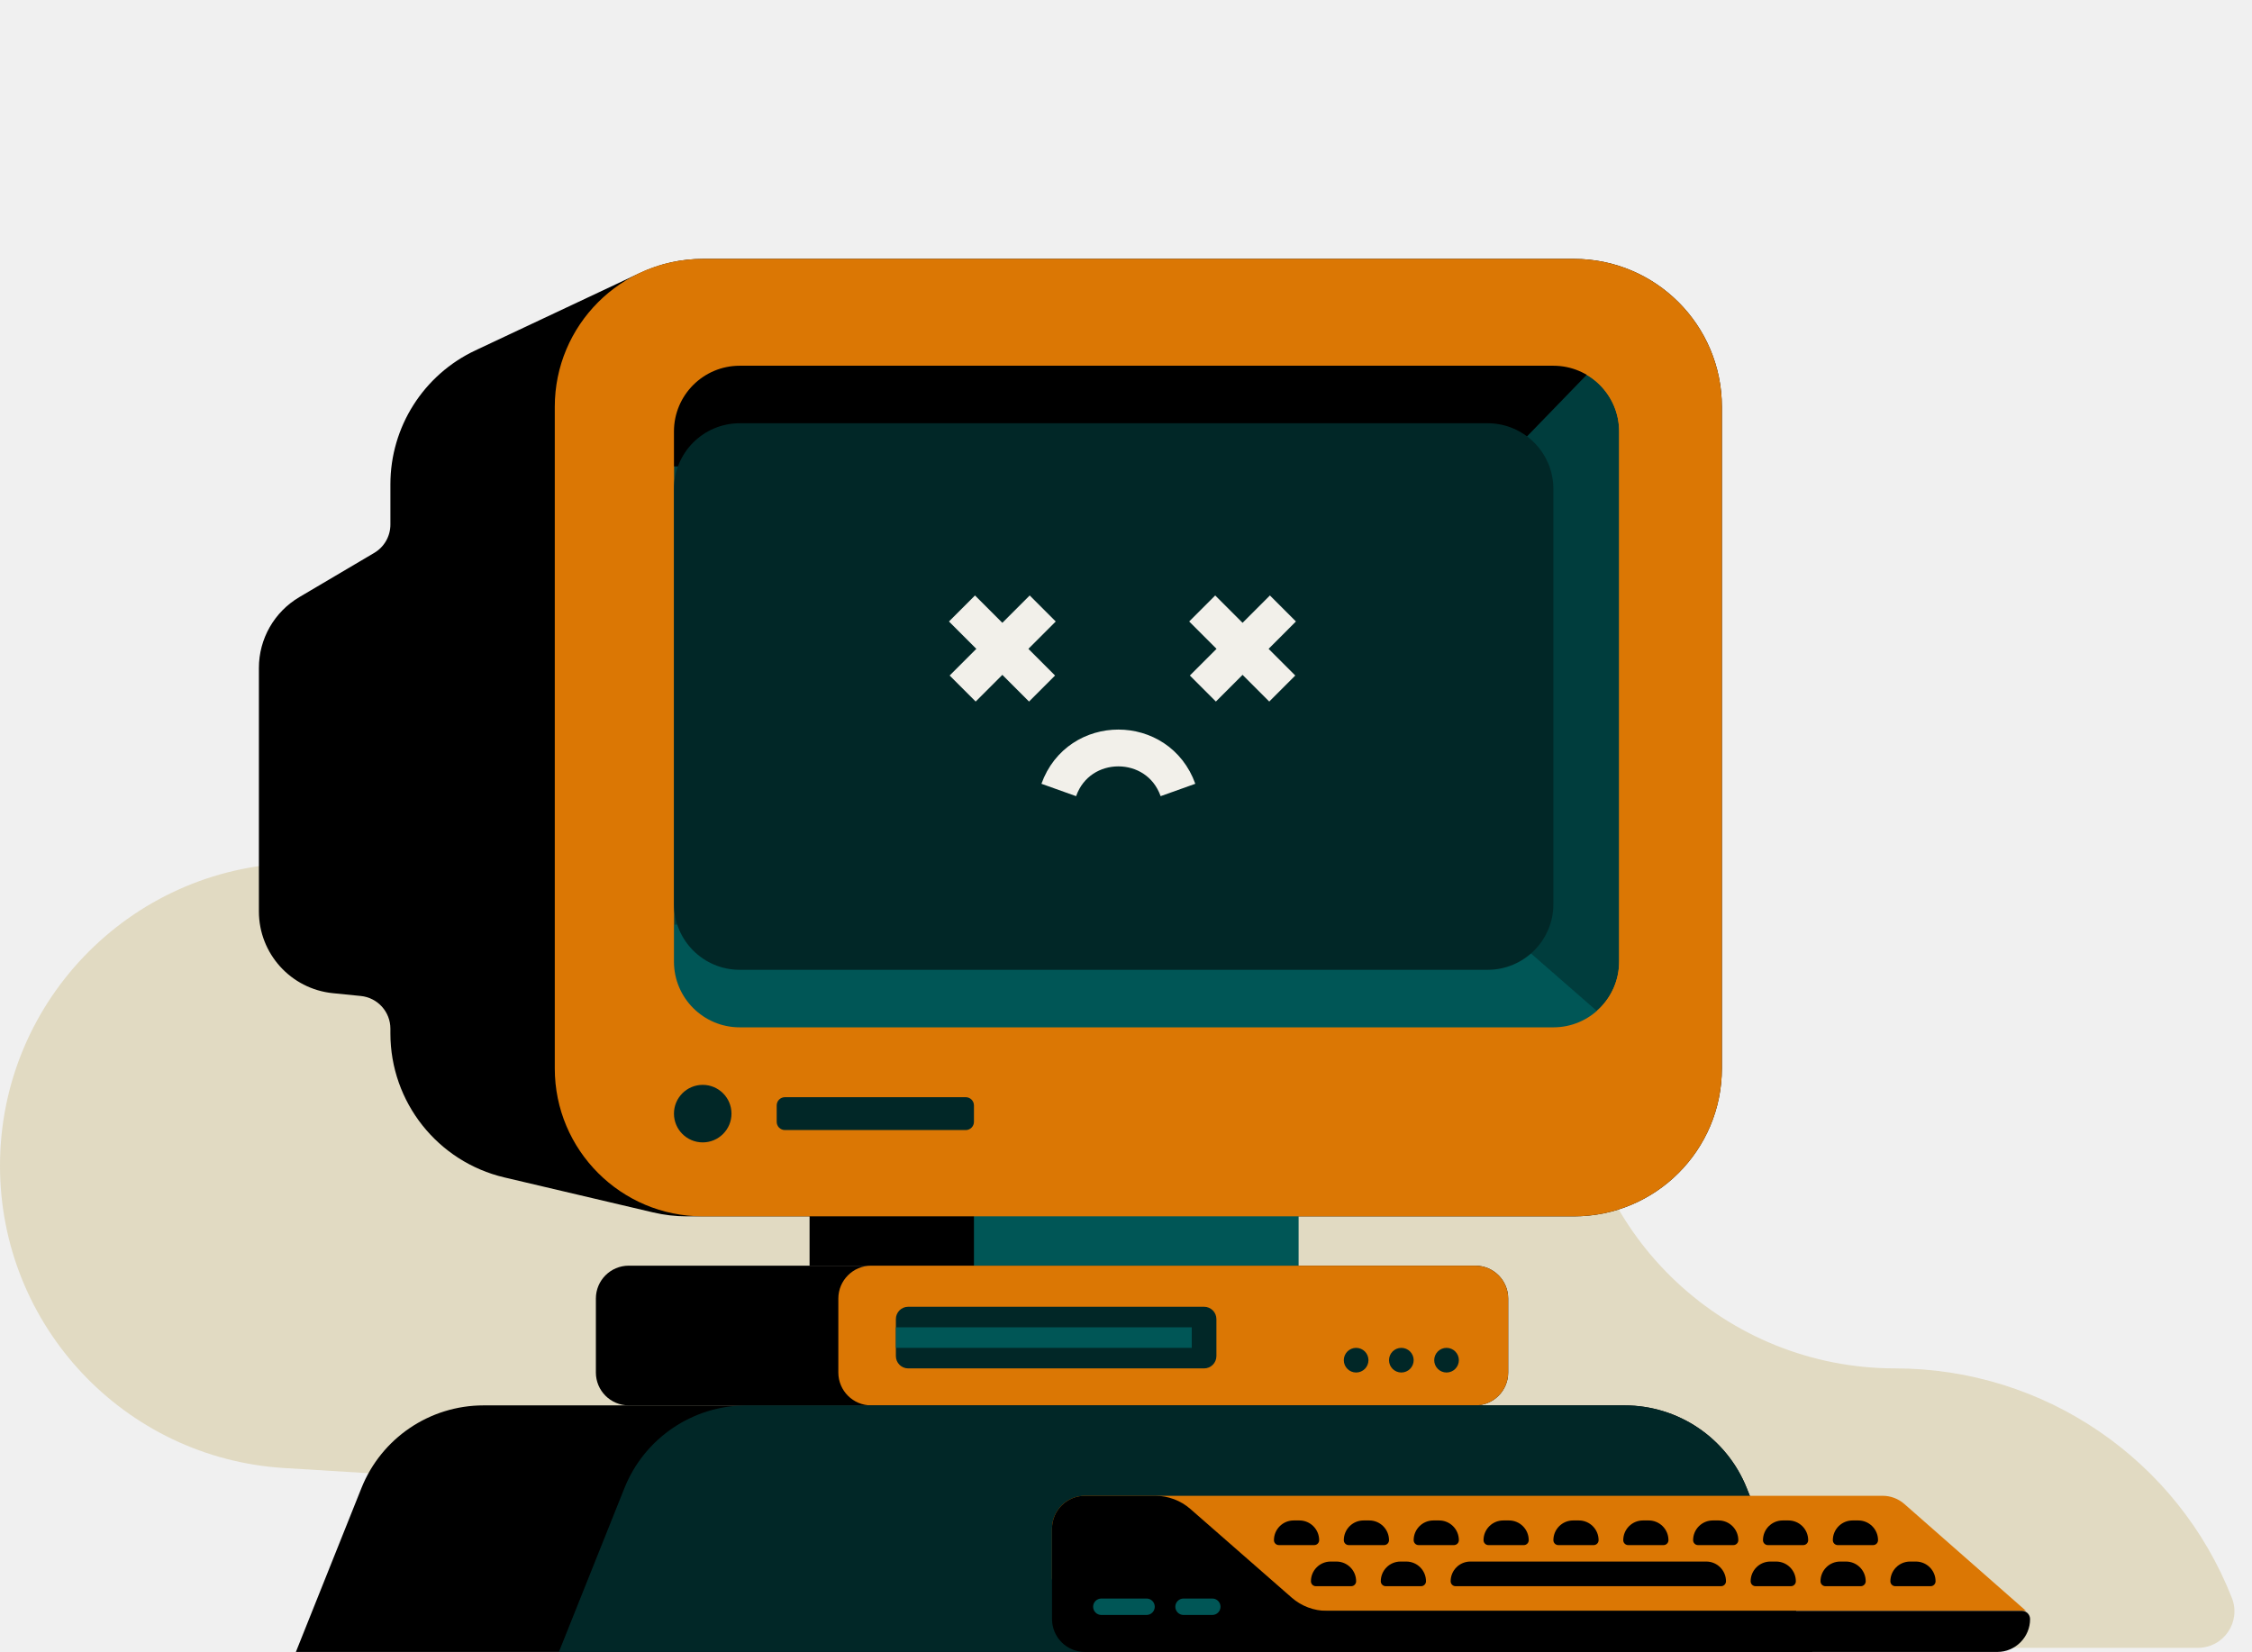
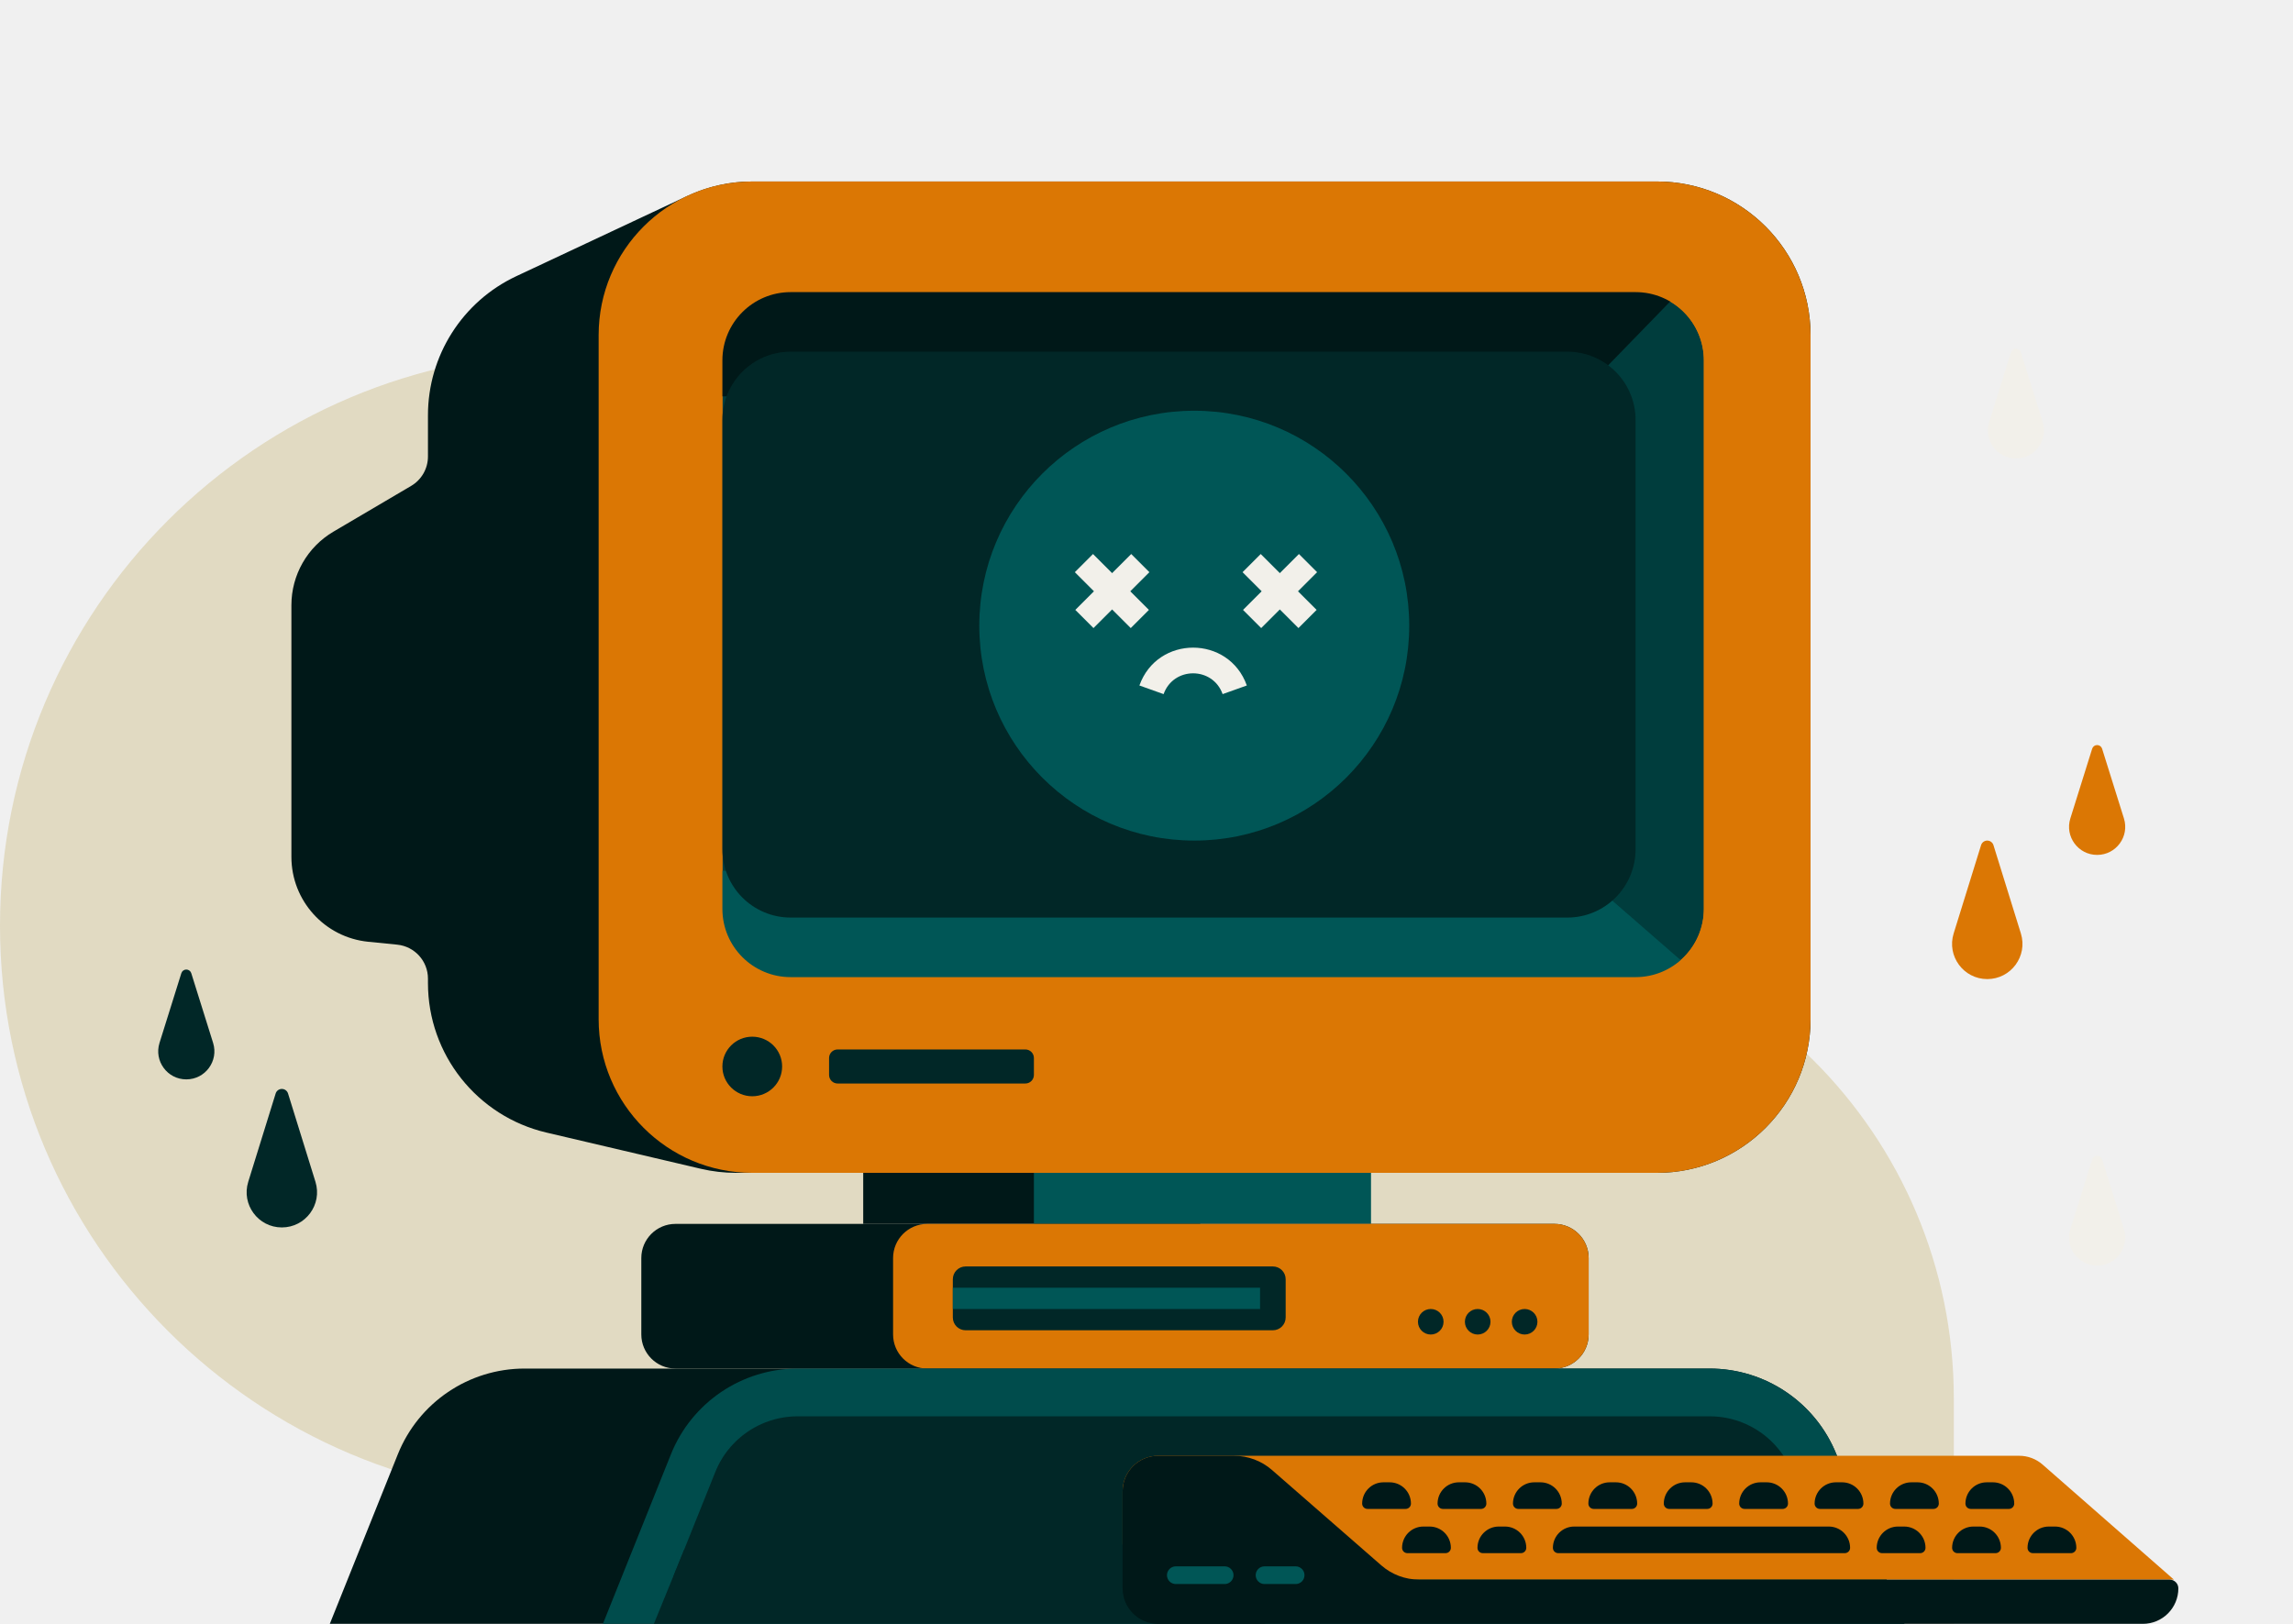
- <svg xmlns="http://www.w3.org/2000/svg" width="548" height="402" viewBox="0 0 548 402" fill="none">
-   <path fill-rule="evenodd" clip-rule="evenodd" d="M73.692 210C32.993 210 0 242.993 0 283.692C0 322.638 30.305 354.86 69.177 357.246L100.715 359.182C111.119 359.821 116.618 372.905 112.03 382.265C107.792 390.908 114.085 401 123.711 401H534.839C541.099 401 545.396 394.699 543.11 388.871C529.893 355.169 497.386 333 461.185 333C420.125 333 386.123 301.113 383.489 260.137L382.126 238.93C381.08 222.661 367.58 210 351.277 210H73.692Z" fill="#E1DAC2" />
-   <path fill-rule="evenodd" clip-rule="evenodd" d="M115.671 85.272C103.054 91.21 95 103.901 95 117.846V127.654C95 130.484 93.505 133.104 91.068 134.543L72.83 145.313C66.738 148.91 63 155.459 63 162.534V221.789C63 232.061 70.782 240.663 81.003 241.689L87.799 242.371C91.887 242.781 95 246.222 95 250.331V251.487C95 268.193 106.493 282.704 122.755 286.53L158.933 295.043C161.635 295.679 164.402 296 167.178 296H383C402.882 296 419 279.882 419 260V99C419 79.118 402.882 63 383 63H171.047C165.748 63 160.514 64.17 155.719 66.427L115.671 85.272Z" fill="black" />
-   <rect x="197" y="280" width="79" height="28" fill="black" />
-   <rect x="237" y="280" width="79" height="28" fill="#005656" />
-   <rect x="135" y="63" width="284" height="233" rx="36" fill="#DB7704" />
-   <mask id="mask0_1647_6474" style="mask-type:alpha" maskUnits="userSpaceOnUse" x="164" y="89" width="230" height="162">
-     <rect x="164" y="89.001" width="230" height="161" rx="16" fill="black" />
-   </mask>
-   <g mask="url(#mask0_1647_6474)">
-     <rect x="164" y="89.001" width="230" height="161" rx="16" fill="#003D3D" />
-     <path d="M364.5 225L396 252.5H162V225H364.5Z" fill="#005656" />
-     <path d="M364.5 113.501L396 81.001H162V113.501H364.5Z" fill="black" />
+ <svg xmlns="http://www.w3.org/2000/svg" width="480" height="340" viewBox="0 0 480 340" fill="none">
+   <g clip-path="url(#clip0_1783_7967)">
+     <path d="M96 266.819C96 225.95 129.131 192.819 170 192.819H309C364.228 192.819 409 237.591 409 292.819V340.819H170C129.131 340.819 96 307.688 96 266.819V266.819Z" fill="#E1DAC2" />
+     <rect y="73.819" width="289" height="240" rx="120" fill="#E1DAC2" />
+     <path fill-rule="evenodd" clip-rule="evenodd" d="M108.08 57.827C96.793 63.125 89.585 74.47 89.585 86.939V95.581C89.585 98.112 88.246 100.454 86.065 101.738L69.799 111.318C64.347 114.529 61 120.385 61 126.712V179.41C61 188.588 67.954 196.273 77.086 197.187L83.15 197.793C86.803 198.159 89.585 201.233 89.585 204.904V205.83C89.585 220.76 99.861 233.727 114.396 237.138L146.703 244.719C149.111 245.284 151.576 245.569 154.05 245.569H346.847C364.607 245.569 379.005 231.172 379.005 213.411V70.158C379.005 52.398 364.607 38 346.847 38H157.498C152.775 38 148.111 39.04 143.836 41.047L108.08 57.827Z" fill="#001818" />
+     <rect x="180.698" y="231.315" width="70.568" height="24.944" fill="#001818" />
+     <rect x="216.429" y="231.315" width="70.568" height="24.944" fill="#005656" />
+     <rect x="125.316" y="38" width="253.689" height="207.569" rx="32.158" fill="#DB7704" />
+     <mask id="mask0_1783_7967" style="mask-type:alpha" maskUnits="userSpaceOnUse" x="151" y="61" width="206" height="144">
+       <rect x="151.22" y="61.163" width="205.452" height="143.427" rx="14.292" fill="black" />
+     </mask>
+     <g mask="url(#mask0_1783_7967)">
+       <rect x="151.22" y="61.163" width="205.452" height="143.427" rx="14.292" fill="#003D3D" />
+       <path d="M330.321 182.319L358.459 206.817H149.434V182.319H330.321Z" fill="#005656" />
+       <path d="M330.321 82.989L358.459 54.036H149.434V82.989H330.321Z" fill="#001818" />
+     </g>
+     <path d="M151.22 87.927C151.22 80.033 157.619 73.634 165.513 73.634H328.088C335.982 73.634 342.38 80.033 342.38 87.927V177.826C342.38 185.719 335.982 192.118 328.088 192.118H165.513C157.619 192.118 151.22 185.719 151.22 177.826V87.927Z" fill="#012727" />
+     <rect width="51" height="29" transform="translate(225 118)" fill="#F2F0EA" />
+     <circle cx="250" cy="131" r="45" fill="#005656" />
+     <path fill-rule="evenodd" clip-rule="evenodd" d="M261.002 143.525C257.228 132.96 242.287 132.96 238.514 143.525L243.579 145.334C245.653 139.529 253.863 139.529 255.936 145.334L261.002 143.525Z" fill="#F2F0EA" />
+     <path fill-rule="evenodd" clip-rule="evenodd" d="M240.603 119.803L228.901 131.506L225.097 127.702L236.8 116L240.603 119.803Z" fill="#F2F0EA" />
+     <path fill-rule="evenodd" clip-rule="evenodd" d="M225 119.803L236.702 131.506L240.506 127.702L228.803 116L225 119.803Z" fill="#F2F0EA" />
+     <path fill-rule="evenodd" clip-rule="evenodd" d="M275.71 119.803L264.008 131.506L260.204 127.702L271.907 116L275.71 119.803Z" fill="#F2F0EA" />
+     <path fill-rule="evenodd" clip-rule="evenodd" d="M260.107 119.803L271.809 131.506L275.613 127.702L263.91 116L260.107 119.803Z" fill="#F2F0EA" />
+     <rect x="173.552" y="219.735" width="42.877" height="7.127" rx="1.787" fill="#012727" />
+     <ellipse cx="157.473" cy="223.298" rx="6.253" ry="6.236" fill="#012727" />
+     <path d="M134.248 263.405C134.248 259.459 137.448 256.259 141.394 256.259H325.408C329.355 256.259 332.555 259.459 332.555 263.405V279.402C332.555 283.349 329.355 286.548 325.408 286.548H141.394C137.448 286.548 134.248 283.349 134.248 279.402V263.405Z" fill="#001818" />
+     <path d="M186.951 263.405C186.951 259.459 190.151 256.259 194.097 256.259H325.408C329.355 256.259 332.555 259.459 332.555 263.405V279.402C332.555 283.349 329.355 286.548 325.408 286.548H194.097C190.151 286.548 186.951 283.349 186.951 279.402V263.405Z" fill="#DB7704" />
+     <rect x="199.457" y="265.168" width="69.675" height="13.363" rx="2.68" fill="#012727" />
+     <path d="M199.457 269.623H263.773V274.077H199.457V269.623Z" fill="#005656" />
+     <path d="M83.281 304.492C87.628 293.653 98.133 286.548 109.811 286.548H357.885C369.563 286.548 380.068 293.653 384.415 304.492L398.657 340H69.039L83.281 304.492Z" fill="#001818" />
+     <path d="M166.981 291.548H357.885C367.521 291.548 376.187 297.41 379.774 306.353L391.264 335H133.601L145.091 306.353C148.678 297.41 157.345 291.548 166.981 291.548Z" fill="#012727" stroke="#004C4C" stroke-width="10" />
+     <path d="M136.881 340L143.184 324.542L264.803 325.041V340H136.881Z" fill="#012727" />
+     <ellipse cx="299.504" cy="276.749" rx="2.68" ry="2.673" fill="#012727" />
+     <ellipse cx="309.329" cy="276.749" rx="2.68" ry="2.673" fill="#012727" />
+     <ellipse cx="319.156" cy="276.749" rx="2.68" ry="2.673" fill="#012727" />
+     <path d="M235 312.239C235 308.136 238.326 304.81 242.429 304.81H422.688C424.489 304.81 426.229 305.465 427.584 306.652L455.071 330.74H242.429C238.326 330.74 235 327.414 235 323.311V312.239Z" fill="#DB7704" />
+     <path fill-rule="evenodd" clip-rule="evenodd" d="M242.429 304.81C238.326 304.81 235 308.136 235 312.239V330.739V330.74V332.571C235 336.674 238.326 340 242.429 340H448.571C452.674 340 456 336.674 456 332.571V332.571C456 331.56 455.18 330.739 454.168 330.739H297.097C294.179 330.739 291.359 329.682 289.161 327.763L266.268 307.786C264.069 305.867 261.249 304.81 258.331 304.81H242.429Z" fill="#001818" />
+     <path d="M285.143 314.822C285.143 312.361 287.138 310.365 289.6 310.365H290.9C293.362 310.365 295.357 312.361 295.357 314.822V314.822C295.357 315.438 294.858 315.937 294.243 315.937H286.257C285.642 315.937 285.143 315.438 285.143 314.822V314.822Z" fill="#001818" />
+     <path d="M300.929 314.822C300.929 312.361 302.924 310.365 305.386 310.365H306.686C309.147 310.365 311.143 312.361 311.143 314.822V314.822C311.143 315.438 310.644 315.937 310.029 315.937H302.043C301.427 315.937 300.929 315.438 300.929 314.822V314.822Z" fill="#001818" />
+     <path d="M316.714 314.822C316.714 312.361 318.71 310.365 321.171 310.365H322.471C324.933 310.365 326.929 312.361 326.929 314.822V314.822C326.929 315.438 326.43 315.937 325.814 315.937H317.829C317.213 315.937 316.714 315.438 316.714 314.822V314.822Z" fill="#001818" />
+     <path d="M332.5 314.822C332.5 312.361 334.496 310.365 336.957 310.365H338.257C340.719 310.365 342.714 312.361 342.714 314.822V314.822C342.714 315.438 342.215 315.937 341.6 315.937H333.614C332.999 315.937 332.5 315.438 332.5 314.822V314.822Z" fill="#001818" />
+     <path d="M348.286 314.822C348.286 312.361 350.281 310.365 352.743 310.365H354.043C356.504 310.365 358.5 312.361 358.5 314.822V314.822C358.5 315.438 358.001 315.937 357.386 315.937H349.4C348.785 315.937 348.286 315.438 348.286 314.822V314.822Z" fill="#001818" />
+     <path d="M364.071 314.822C364.071 312.361 366.067 310.365 368.529 310.365H369.829C372.29 310.365 374.286 312.361 374.286 314.822V314.822C374.286 315.438 373.787 315.937 373.171 315.937H365.186C364.57 315.937 364.071 315.438 364.071 314.822V314.822Z" fill="#001818" />
+     <path d="M379.857 314.822C379.857 312.361 381.853 310.365 384.314 310.365H385.614C388.076 310.365 390.071 312.361 390.071 314.822V314.822C390.071 315.438 389.572 315.937 388.957 315.937H380.971C380.356 315.937 379.857 315.438 379.857 314.822V314.822Z" fill="#001818" />
+     <path d="M395.643 314.822C395.643 312.361 397.638 310.365 400.1 310.365H401.4C403.862 310.365 405.857 312.361 405.857 314.822V314.822C405.857 315.438 405.358 315.937 404.743 315.937H396.757C396.142 315.937 395.643 315.438 395.643 314.822V314.822Z" fill="#001818" />
+     <path d="M411.429 314.822C411.429 312.361 413.424 310.365 415.886 310.365H417.186C419.647 310.365 421.643 312.361 421.643 314.822V314.822C421.643 315.438 421.144 315.937 420.529 315.937H412.543C411.927 315.937 411.429 315.438 411.429 314.822V314.822Z" fill="#001818" />
+     <path d="M293.5 324.084C293.5 321.622 295.496 319.626 297.957 319.626H299.257C301.719 319.626 303.714 321.622 303.714 324.084V324.084C303.714 324.699 303.215 325.198 302.6 325.198H294.614C293.999 325.198 293.5 324.699 293.5 324.084V324.084Z" fill="#001818" />
+     <path d="M309.286 324.084C309.286 321.622 311.281 319.626 313.743 319.626H315.043C317.505 319.626 319.5 321.622 319.5 324.084V324.084C319.5 324.699 319.001 325.198 318.386 325.198H310.4C309.785 325.198 309.286 324.699 309.286 324.084V324.084Z" fill="#001818" />
+     <path d="M325.071 324.084C325.071 321.622 327.067 319.626 329.529 319.626H382.829C385.29 319.626 387.286 321.622 387.286 324.084V324.084C387.286 324.699 386.787 325.198 386.171 325.198H326.186C325.57 325.198 325.071 324.699 325.071 324.084V324.084Z" fill="#001818" />
+     <path d="M392.857 324.084C392.857 321.622 394.853 319.626 397.314 319.626H398.614C401.076 319.626 403.071 321.622 403.071 324.084V324.084C403.071 324.699 402.573 325.198 401.957 325.198H393.971C393.356 325.198 392.857 324.699 392.857 324.084V324.084Z" fill="#001818" />
+     <path d="M408.643 324.084C408.643 321.622 410.638 319.626 413.1 319.626H414.4C416.862 319.626 418.857 321.622 418.857 324.084V324.084C418.857 324.699 418.358 325.198 417.743 325.198H409.757C409.142 325.198 408.643 324.699 408.643 324.084V324.084Z" fill="#001818" />
+     <path d="M424.429 324.084C424.429 321.622 426.424 319.626 428.886 319.626H430.186C432.647 319.626 434.643 321.622 434.643 324.084V324.084C434.643 324.699 434.144 325.198 433.529 325.198H425.543C424.927 325.198 424.429 324.699 424.429 324.084V324.084Z" fill="#001818" />
+     <rect x="244.286" y="327.961" width="13.929" height="3.704" rx="1.852" fill="#005656" />
+     <path d="M262.857 329.813C262.857 328.79 263.686 327.961 264.709 327.961H271.219C272.242 327.961 273.071 328.79 273.071 329.813V329.813C273.071 330.836 272.242 331.665 271.219 331.665H264.709C263.686 331.665 262.857 330.836 262.857 329.813V329.813Z" fill="#005656" />
+     <path d="M57.704 228.955C57.88 228.387 58.405 228 59 228V228C59.595 228 60.12 228.387 60.296 228.955L66.036 247.449C67.507 252.19 63.964 257 59 257V257C54.036 257 50.493 252.19 51.964 247.449L57.704 228.955Z" fill="#012727" />
+     <path d="M414.704 176.955C414.88 176.387 415.405 176 416 176V176C416.595 176 417.12 176.387 417.296 176.955L423.036 195.449C424.507 200.19 420.964 205 416 205V205C411.036 205 407.493 200.19 408.964 195.449L414.704 176.955Z" fill="#DB7704" />
+     <path d="M37.961 203.763C38.103 203.309 38.524 203 39 203V203C39.476 203 39.897 203.309 40.039 203.763L44.61 218.365C45.795 222.151 42.967 226 39 226V226C35.033 226 32.205 222.151 33.39 218.365L37.961 203.763Z" fill="#012727" />
+     <path d="M437.961 156.763C438.103 156.309 438.524 156 439 156V156C439.476 156 439.897 156.309 440.039 156.763L444.61 171.365C445.795 175.151 442.967 179 439 179V179C435.033 179 432.205 175.151 433.39 171.365L437.961 156.763Z" fill="#DB7704" />
+     <path d="M437.961 242.763C438.103 242.309 438.524 242 439 242V242C439.476 242 439.897 242.309 440.039 242.763L444.61 257.365C445.795 261.151 442.967 265 439 265V265C435.033 265 432.205 261.151 433.39 257.365L437.961 242.763Z" fill="#F2F0EA" />
+     <path d="M420.961 73.763C421.103 73.309 421.524 73 422 73V73C422.476 73 422.897 73.309 423.039 73.763L427.61 88.365C428.795 92.151 425.967 96 422 96V96C418.033 96 415.205 92.151 416.39 88.365L420.961 73.763Z" fill="#F2F0EA" />
  </g>
-   <path d="M164 119C164 110.164 171.163 103 180 103H362C370.837 103 378 110.164 378 119V220C378 228.837 370.837 236 362 236H180C171.163 236 164 228.837 164 220V119Z" fill="#012727" />
-   <path d="M257.639 192.239V192.239C262.507 178.611 281.78 178.611 286.647 192.239V192.239" stroke="#F2F0EA" stroke-width="8.956" />
-   <line x1="234.251" y1="167.554" x2="253.735" y2="148.07" stroke="#F2F0EA" stroke-width="8.956" />
-   <line y1="-4.478" x2="27.555" y2="-4.478" transform="matrix(-0.707107 -0.707106 -0.707107 0.707106 250.406 170.721)" stroke="#F2F0EA" stroke-width="8.956" />
-   <line x1="292.703" y1="167.554" x2="312.187" y2="148.07" stroke="#F2F0EA" stroke-width="8.956" />
-   <line y1="-4.478" x2="27.555" y2="-4.478" transform="matrix(-0.707107 -0.707106 -0.707107 0.707106 308.859 170.721)" stroke="#F2F0EA" stroke-width="8.956" />
-   <rect x="189" y="267" width="48" height="8" rx="2" fill="#012727" />
-   <ellipse cx="171" cy="271" rx="7" ry="7" fill="#012727" />
-   <path d="M145 316C145 311.582 148.582 308 153 308H359C363.418 308 367 311.582 367 316V334C367 338.418 363.418 342 359 342H153C148.582 342 145 338.418 145 334V316Z" fill="black" />
-   <path d="M204 316C204 311.582 207.582 308 212 308H359C363.418 308 367 311.582 367 316V334C367 338.418 363.418 342 359 342H212C207.582 342 204 338.418 204 334V316Z" fill="#DB7704" />
-   <rect x="218" y="318" width="78" height="15" rx="3" fill="#012727" />
-   <path d="M218 323H290V328H218V323Z" fill="#005656" />
-   <path d="M87.954 362.115C92.813 349.966 104.58 342 117.665 342H395.335C408.42 342 420.187 349.966 425.046 362.115L441 402H72L87.954 362.115Z" fill="black" />
-   <path d="M151.954 362.115C156.813 349.966 168.58 342 181.665 342H395.335C408.42 342 420.187 349.966 425.046 362.115L441 402H136L151.954 362.115Z" fill="#012727" />
-   <ellipse cx="330" cy="331" rx="3" ry="3" fill="#012727" />
-   <ellipse cx="341" cy="331" rx="3" ry="3" fill="#012727" />
-   <ellipse cx="352" cy="331" rx="3" ry="3" fill="#012727" />
-   <path d="M256 372C256 367.582 259.582 364 264 364H458.119C460.063 364 461.94 364.708 463.4 365.991L493 392H264C259.582 392 256 388.419 256 384V372Z" fill="#DB7704" />
-   <path fill-rule="evenodd" clip-rule="evenodd" d="M264 364C259.582 364 256 367.582 256 372V392L256 394C256 398.418 259.582 402 264 402H486C490.418 402 494 398.418 494 394C494 392.896 493.105 392 492 392H322.884C319.735 392 316.693 390.857 314.324 388.784L289.676 367.217C287.306 365.143 284.264 364 281.115 364H264Z" fill="black" />
-   <path d="M310 374.8C310 372.149 312.149 370 314.8 370H316.2C318.851 370 321 372.149 321 374.8C321 375.462 320.463 376 319.8 376H311.2C310.537 376 310 375.462 310 374.8Z" fill="black" />
-   <path d="M327 374.8C327 372.149 329.149 370 331.8 370H333.2C335.851 370 338 372.149 338 374.8C338 375.462 337.463 376 336.8 376H328.2C327.537 376 327 375.462 327 374.8Z" fill="black" />
-   <path d="M344 374.8C344 372.149 346.149 370 348.8 370H350.2C352.851 370 355 372.149 355 374.8C355 375.462 354.463 376 353.8 376H345.2C344.537 376 344 375.462 344 374.8Z" fill="black" />
-   <path d="M361 374.8C361 372.149 363.149 370 365.8 370H367.2C369.851 370 372 372.149 372 374.8C372 375.462 371.463 376 370.8 376H362.2C361.537 376 361 375.462 361 374.8Z" fill="black" />
-   <path d="M378 374.8C378 372.149 380.149 370 382.8 370H384.2C386.851 370 389 372.149 389 374.8C389 375.462 388.463 376 387.8 376H379.2C378.537 376 378 375.462 378 374.8Z" fill="black" />
-   <path d="M395 374.8C395 372.149 397.149 370 399.8 370H401.2C403.851 370 406 372.149 406 374.8C406 375.462 405.463 376 404.8 376H396.2C395.537 376 395 375.462 395 374.8Z" fill="black" />
-   <path d="M412 374.8C412 372.149 414.149 370 416.8 370H418.2C420.851 370 423 372.149 423 374.8C423 375.462 422.463 376 421.8 376H413.2C412.537 376 412 375.462 412 374.8Z" fill="black" />
-   <path d="M429 374.8C429 372.149 431.149 370 433.8 370H435.2C437.851 370 440 372.149 440 374.8C440 375.462 439.463 376 438.8 376H430.2C429.537 376 429 375.462 429 374.8Z" fill="black" />
-   <path d="M446 374.8C446 372.149 448.149 370 450.8 370H452.2C454.851 370 457 372.149 457 374.8C457 375.462 456.463 376 455.8 376H447.2C446.537 376 446 375.462 446 374.8Z" fill="black" />
-   <path d="M319 384.8C319 382.149 321.149 380 323.8 380H325.2C327.851 380 330 382.149 330 384.8C330 385.463 329.463 386 328.8 386H320.2C319.537 386 319 385.463 319 384.8Z" fill="black" />
-   <path d="M336 384.8C336 382.149 338.149 380 340.8 380H342.2C344.851 380 347 382.149 347 384.8C347 385.463 346.463 386 345.8 386H337.2C336.537 386 336 385.463 336 384.8Z" fill="black" />
-   <path d="M353 384.8C353 382.149 355.149 380 357.8 380H415.2C417.851 380 420 382.149 420 384.8C420 385.463 419.463 386 418.8 386H354.2C353.537 386 353 385.463 353 384.8Z" fill="black" />
-   <path d="M426 384.8C426 382.149 428.149 380 430.8 380H432.2C434.851 380 437 382.149 437 384.8C437 385.463 436.463 386 435.8 386H427.2C426.537 386 426 385.463 426 384.8Z" fill="black" />
-   <path d="M443 384.8C443 382.149 445.149 380 447.8 380H449.2C451.851 380 454 382.149 454 384.8C454 385.463 453.463 386 452.8 386H444.2C443.537 386 443 385.463 443 384.8Z" fill="black" />
-   <path d="M460 384.8C460 382.149 462.149 380 464.8 380H466.2C468.851 380 471 382.149 471 384.8C471 385.463 470.463 386 469.8 386H461.2C460.537 386 460 385.463 460 384.8Z" fill="black" />
-   <rect x="266" y="389" width="15" height="4" rx="2" fill="#005656" />
-   <path d="M286 391C286 389.895 286.895 389 288 389H295C296.105 389 297 389.895 297 391C297 392.105 296.105 393 295 393H288C286.895 393 286 392.105 286 391Z" fill="#005656" />
+   <defs>
+     <clipPath id="clip0_1783_7967">
+       <rect width="480" height="340" fill="white" />
+     </clipPath>
+   </defs>
</svg>
